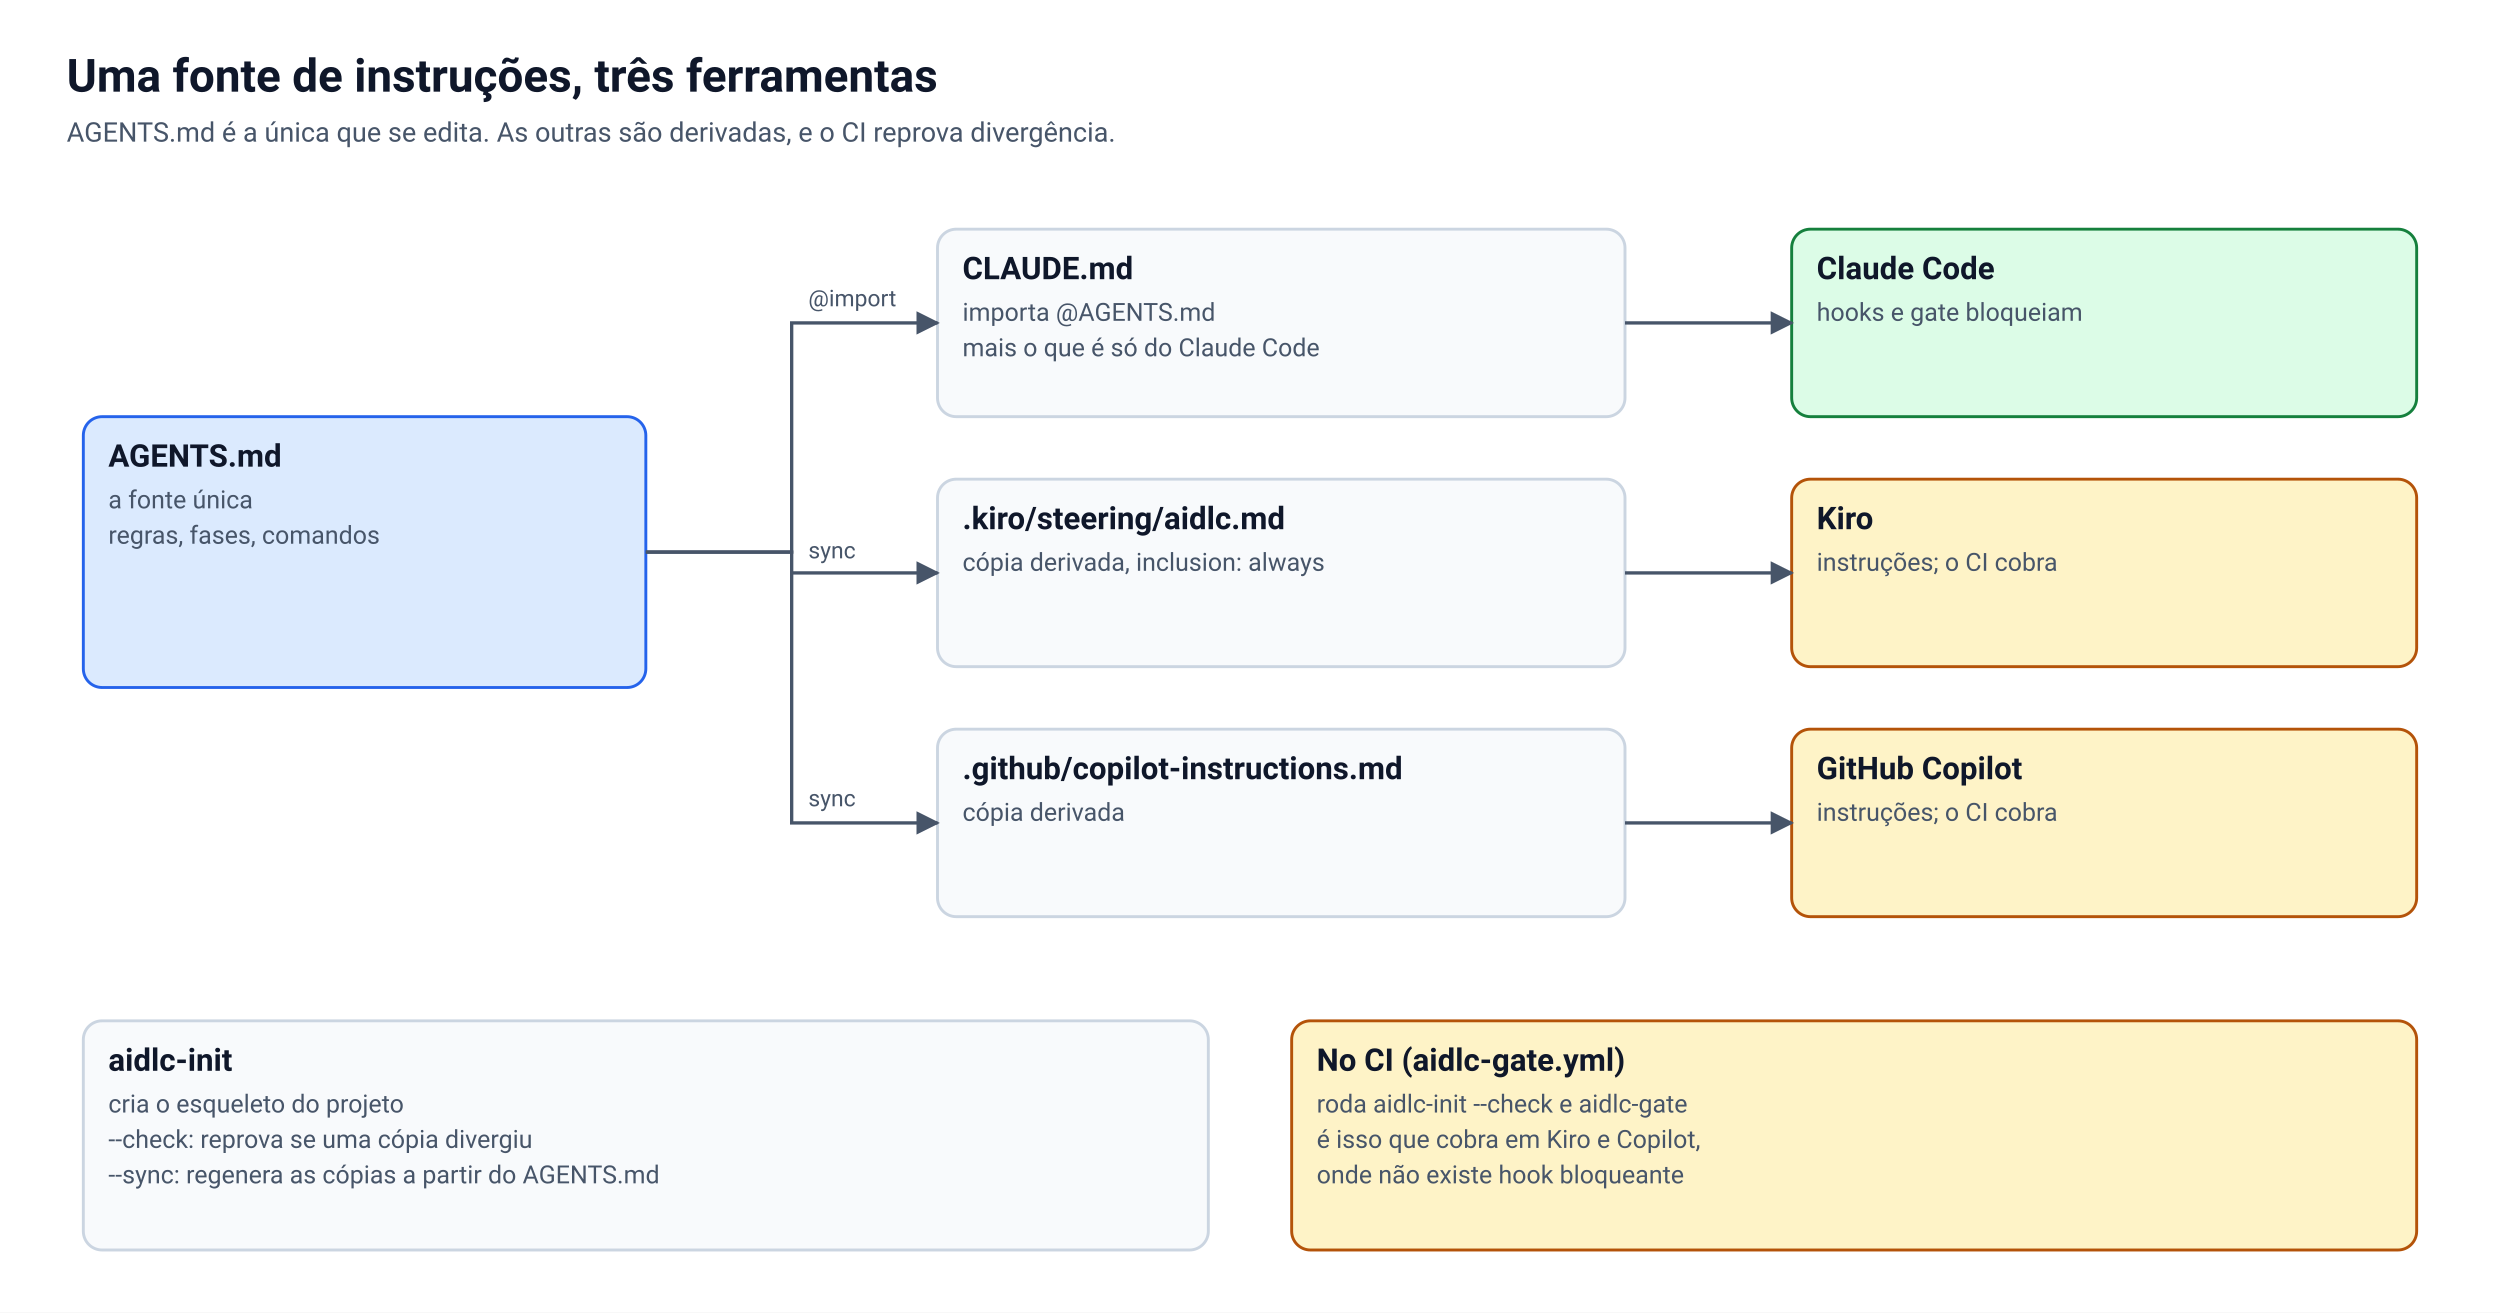
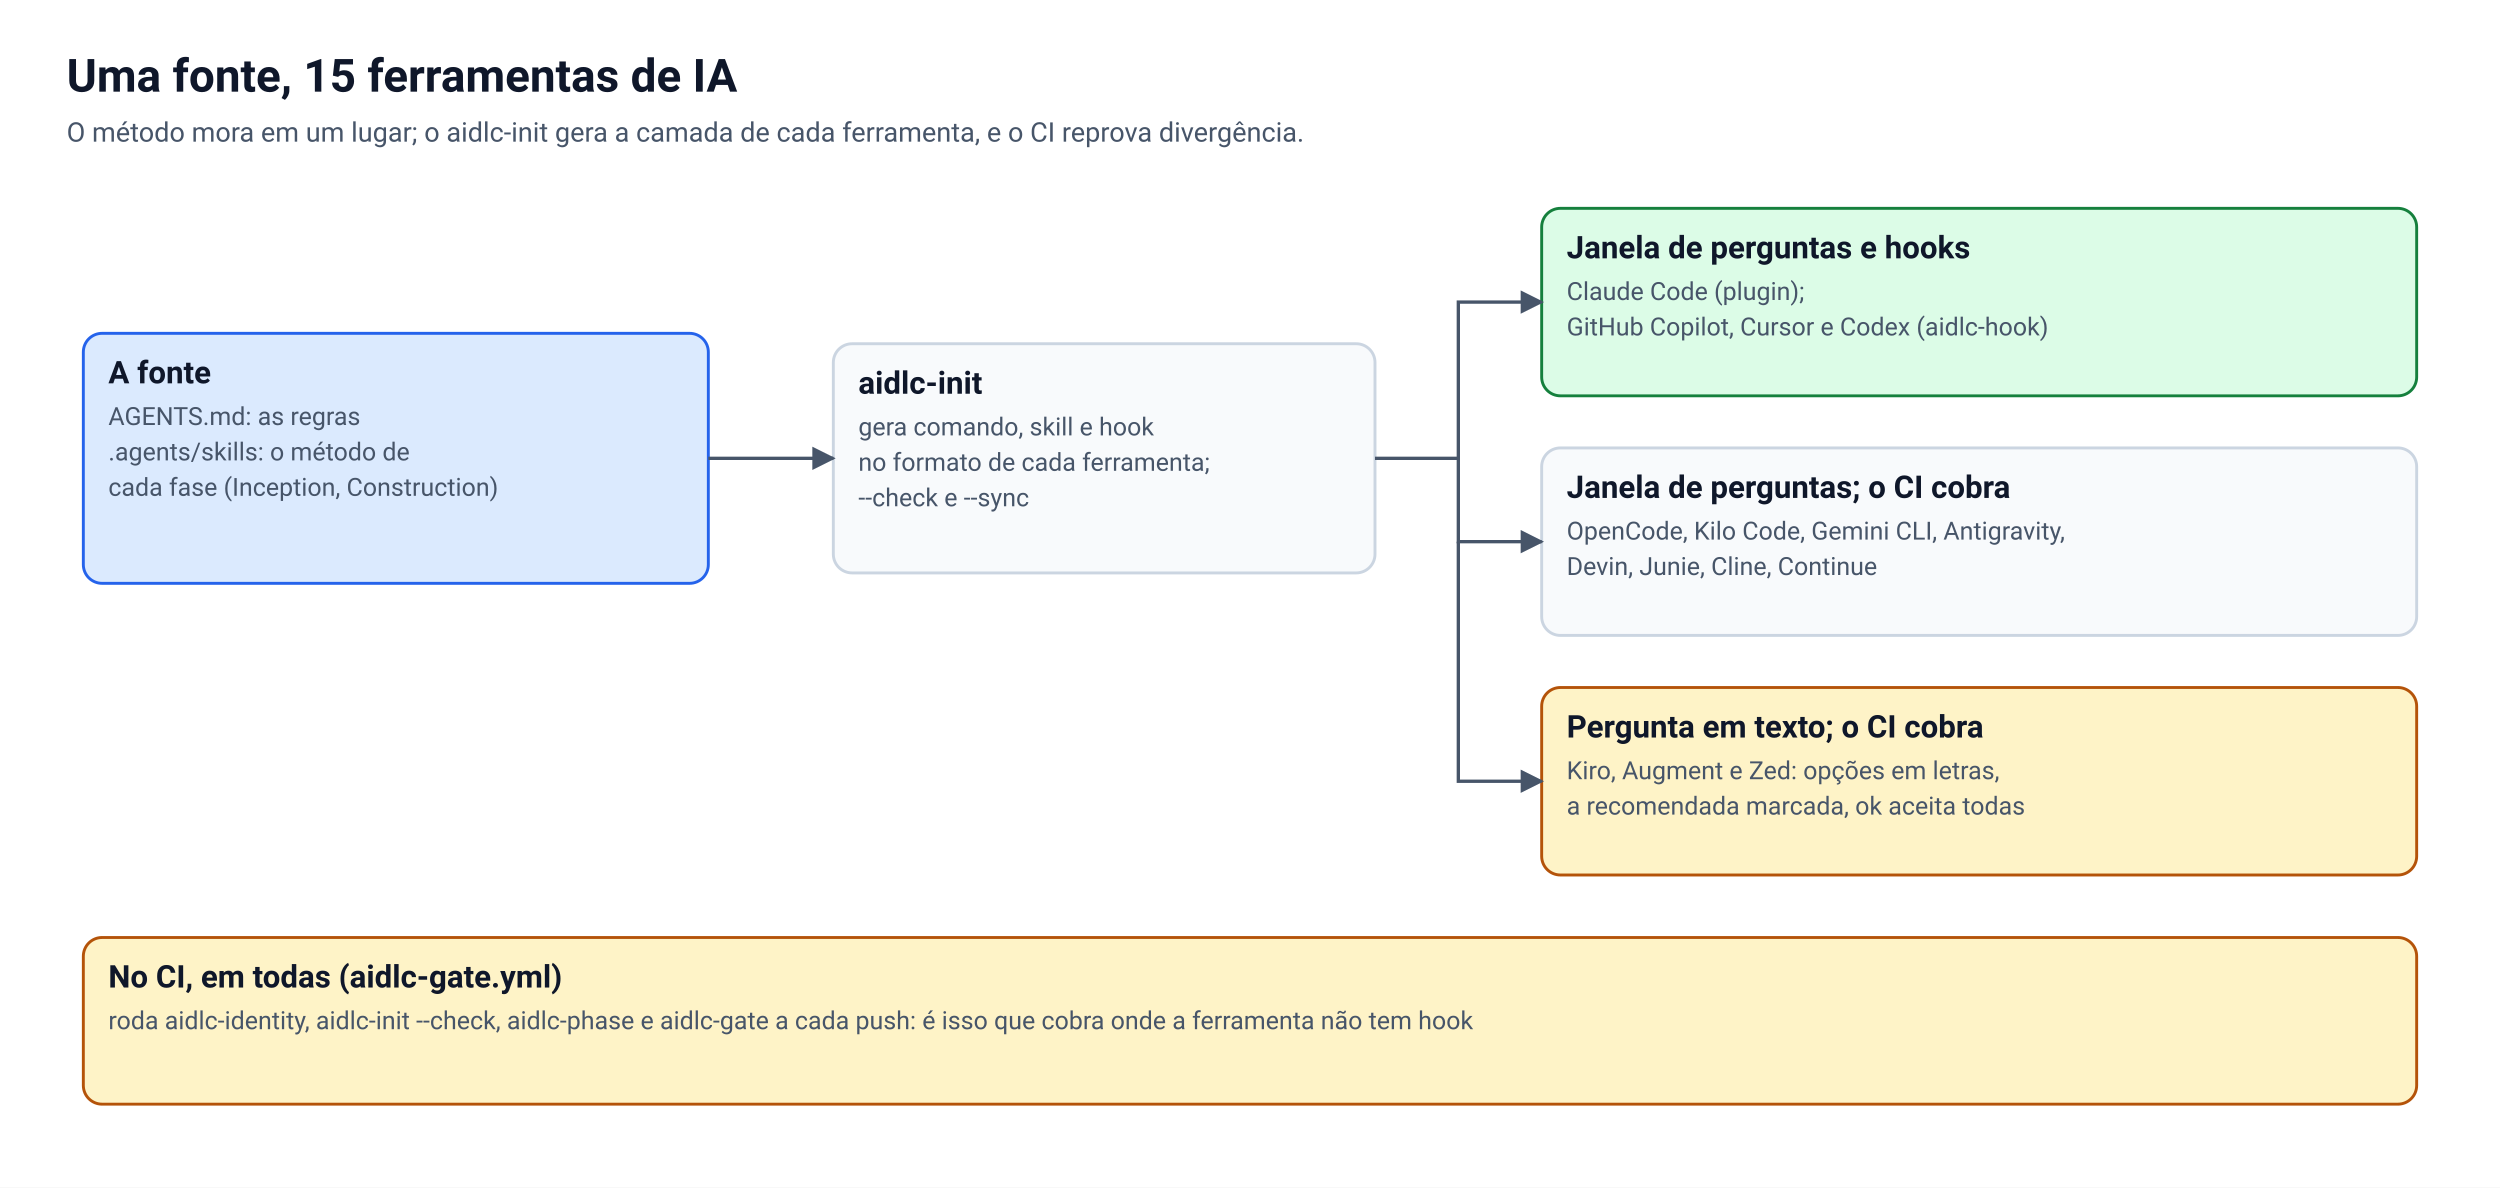
- <svg xmlns="http://www.w3.org/2000/svg" viewBox="0 0 1200 630" width="1200" height="630" font-family="system-ui, -apple-system, 'Segoe UI', Roboto, 'Helvetica Neue', Arial, sans-serif" role="img" aria-label="Uma fonte de instruções, três ferramentas">
-   <rect width="1200" height="630" fill="#ffffff" />
+ <svg xmlns="http://www.w3.org/2000/svg" viewBox="0 0 1200 570" width="1200" height="570" font-family="system-ui, -apple-system, 'Segoe UI', Roboto, 'Helvetica Neue', Arial, sans-serif" role="img" aria-label="Uma fonte, 15 ferramentas de IA">
+   <rect width="1200" height="570" fill="#ffffff" />
  <defs>
    <marker id="ponta-suave" viewBox="0 0 10 10" refX="9" refY="5" markerWidth="7" markerHeight="7" orient="auto-start-reverse">
      <path d="M0 0L10 5L0 10z" fill="#475569" />
    </marker>
  </defs>
-   <text x="32" y="44" font-size="22" font-weight="700" fill="#0f172a">Uma fonte de instruções, três ferramentas</text>
-   <text x="32" y="68" font-size="13" fill="#475569">AGENTS.md é a única que se edita. As outras são derivadas, e o CI reprova divergência.</text>
+   <text x="32" y="44" font-size="22" font-weight="700" fill="#0f172a">Uma fonte, 15 ferramentas de IA</text>
+   <text x="32" y="68" font-size="13" fill="#475569">O método mora em um lugar; o aidlc-init gera a camada de cada ferramenta, e o CI reprova divergência.</text>
  <g>
-     <rect x="40" y="200" width="270" height="130" rx="9" fill="#dbeafe" stroke="#2563eb" stroke-width="1.4" />
-     <text x="52" y="224" font-size="15" font-weight="700" fill="#0f172a">AGENTS.md</text>
-     <text x="52" y="244" font-size="12" fill="#475569">a fonte única</text>
-     <text x="52" y="261" font-size="12" fill="#475569">regras, fases, comandos</text>
+     <rect x="40" y="160" width="300" height="120" rx="9" fill="#dbeafe" stroke="#2563eb" stroke-width="1.4" />
+     <text x="52" y="184" font-size="15" font-weight="700" fill="#0f172a">A fonte</text>
+     <text x="52" y="204" font-size="12" fill="#475569">AGENTS.md: as regras</text>
+     <text x="52" y="221" font-size="12" fill="#475569">.agents/skills: o método de</text>
+     <text x="52" y="238" font-size="12" fill="#475569">cada fase (Inception, Construction)</text>
  </g>
  <g>
-     <rect x="450" y="110" width="330" height="90" rx="9" fill="#f8fafc" stroke="#cbd5e1" stroke-width="1.4" />
-     <text x="462" y="134" font-size="15" font-weight="700" fill="#0f172a">CLAUDE.md</text>
-     <text x="462" y="154" font-size="12" fill="#475569">importa @AGENTS.md</text>
-     <text x="462" y="171" font-size="12" fill="#475569">mais o que é só do Claude Code</text>
+     <rect x="400" y="165" width="260" height="110" rx="9" fill="#f8fafc" stroke="#cbd5e1" stroke-width="1.4" />
+     <text x="412" y="189" font-size="15" font-weight="700" fill="#0f172a">aidlc-init</text>
+     <text x="412" y="209" font-size="12" fill="#475569">gera comando, skill e hook</text>
+     <text x="412" y="226" font-size="12" fill="#475569">no formato de cada ferramenta;</text>
+     <text x="412" y="243" font-size="12" fill="#475569">--check e --sync</text>
+   </g>
+   <path d="M340 220 L400 220" fill="none" stroke="#475569" stroke-width="1.6" marker-end="url(#ponta-suave)" />
+   <g>
+     <rect x="740" y="100" width="420" height="90" rx="9" fill="#dcfce7" stroke="#15803d" stroke-width="1.4" />
+     <text x="752" y="124" font-size="15" font-weight="700" fill="#0f172a">Janela de perguntas e hooks</text>
+     <text x="752" y="144" font-size="12" fill="#475569">Claude Code (plugin);</text>
+     <text x="752" y="161" font-size="12" fill="#475569">GitHub Copilot, Cursor e Codex (aidlc-hook)</text>
  </g>
  <g>
-     <rect x="450" y="230" width="330" height="90" rx="9" fill="#f8fafc" stroke="#cbd5e1" stroke-width="1.4" />
-     <text x="462" y="254" font-size="15" font-weight="700" fill="#0f172a">.kiro/steering/aidlc.md</text>
-     <text x="462" y="274" font-size="12" fill="#475569">cópia derivada, inclusion: always</text>
+     <rect x="740" y="215" width="420" height="90" rx="9" fill="#f8fafc" stroke="#cbd5e1" stroke-width="1.4" />
+     <text x="752" y="239" font-size="15" font-weight="700" fill="#0f172a">Janela de perguntas; o CI cobra</text>
+     <text x="752" y="259" font-size="12" fill="#475569">OpenCode, Kilo Code, Gemini CLI, Antigravity,</text>
+     <text x="752" y="276" font-size="12" fill="#475569">Devin, Junie, Cline, Continue</text>
  </g>
  <g>
-     <rect x="450" y="350" width="330" height="90" rx="9" fill="#f8fafc" stroke="#cbd5e1" stroke-width="1.4" />
-     <text x="462" y="374" font-size="15" font-weight="700" fill="#0f172a">.github/copilot-instructions.md</text>
-     <text x="462" y="394" font-size="12" fill="#475569">cópia derivada</text>
+     <rect x="740" y="330" width="420" height="90" rx="9" fill="#fef3c7" stroke="#b45309" stroke-width="1.4" />
+     <text x="752" y="354" font-size="15" font-weight="700" fill="#0f172a">Pergunta em texto; o CI cobra</text>
+     <text x="752" y="374" font-size="12" fill="#475569">Kiro, Augment e Zed: opções em letras,</text>
+     <text x="752" y="391" font-size="12" fill="#475569">a recomendada marcada, ok aceita todas</text>
  </g>
-   <path d="M310 265 L380 265 L380 155 L450 155" fill="none" stroke="#475569" stroke-width="1.6" marker-end="url(#ponta-suave)" />
-   <path d="M380 275 L450 275" fill="none" stroke="#475569" stroke-width="1.6" marker-end="url(#ponta-suave)" />
-   <path d="M310 265 L380 265 L380 395 L450 395" fill="none" stroke="#475569" stroke-width="1.6" marker-end="url(#ponta-suave)" />
-   <text x="388" y="147" font-size="11" text-anchor="start" fill="#475569">@import</text>
-   <text x="388" y="268" font-size="11" text-anchor="start" fill="#475569">sync</text>
-   <text x="388" y="387" font-size="11" text-anchor="start" fill="#475569">sync</text>
+   <path d="M660 220 L700 220 L700 145 L740 145" fill="none" stroke="#475569" stroke-width="1.6" marker-end="url(#ponta-suave)" />
+   <path d="M700 220 L700 260 L740 260" fill="none" stroke="#475569" stroke-width="1.6" marker-end="url(#ponta-suave)" />
+   <path d="M700 260 L700 375 L740 375" fill="none" stroke="#475569" stroke-width="1.6" marker-end="url(#ponta-suave)" />
  <g>
-     <rect x="860" y="110" width="300" height="90" rx="9" fill="#dcfce7" stroke="#15803d" stroke-width="1.4" />
-     <text x="872" y="134" font-size="15" font-weight="700" fill="#0f172a">Claude Code</text>
-     <text x="872" y="154" font-size="12" fill="#475569">hooks e gate bloqueiam</text>
-   </g>
-   <g>
-     <rect x="860" y="230" width="300" height="90" rx="9" fill="#fef3c7" stroke="#b45309" stroke-width="1.4" />
-     <text x="872" y="254" font-size="15" font-weight="700" fill="#0f172a">Kiro</text>
-     <text x="872" y="274" font-size="12" fill="#475569">instruções; o CI cobra</text>
-   </g>
-   <g>
-     <rect x="860" y="350" width="300" height="90" rx="9" fill="#fef3c7" stroke="#b45309" stroke-width="1.4" />
-     <text x="872" y="374" font-size="15" font-weight="700" fill="#0f172a">GitHub Copilot</text>
-     <text x="872" y="394" font-size="12" fill="#475569">instruções; o CI cobra</text>
-   </g>
-   <path d="M780 155 L860 155" fill="none" stroke="#475569" stroke-width="1.6" marker-end="url(#ponta-suave)" />
-   <path d="M780 275 L860 275" fill="none" stroke="#475569" stroke-width="1.6" marker-end="url(#ponta-suave)" />
-   <path d="M780 395 L860 395" fill="none" stroke="#475569" stroke-width="1.6" marker-end="url(#ponta-suave)" />
-   <g>
-     <rect x="40" y="490" width="540" height="110" rx="9" fill="#f8fafc" stroke="#cbd5e1" stroke-width="1.4" />
-     <text x="52" y="514" font-size="15" font-weight="700" fill="#0f172a">aidlc-init</text>
-     <text x="52" y="534" font-size="12" fill="#475569">cria o esqueleto do projeto</text>
-     <text x="52" y="551" font-size="12" fill="#475569">--check: reprova se uma cópia divergiu</text>
-     <text x="52" y="568" font-size="12" fill="#475569">--sync: regenera as cópias a partir do AGENTS.md</text>
-   </g>
-   <g>
-     <rect x="620" y="490" width="540" height="110" rx="9" fill="#fef3c7" stroke="#b45309" stroke-width="1.4" />
-     <text x="632" y="514" font-size="15" font-weight="700" fill="#0f172a">No CI (aidlc-gate.yml)</text>
-     <text x="632" y="534" font-size="12" fill="#475569">roda aidlc-init --check e aidlc-gate</text>
-     <text x="632" y="551" font-size="12" fill="#475569">é isso que cobra em Kiro e Copilot,</text>
-     <text x="632" y="568" font-size="12" fill="#475569">onde não existe hook bloqueante</text>
+     <rect x="40" y="450" width="1120" height="80" rx="9" fill="#fef3c7" stroke="#b45309" stroke-width="1.4" />
+     <text x="52" y="474" font-size="15" font-weight="700" fill="#0f172a">No CI, em todas (aidlc-gate.yml)</text>
+     <text x="52" y="494" font-size="12" fill="#475569">roda aidlc-identity, aidlc-init --check, aidlc-phase e aidlc-gate a cada push: é isso que cobra onde a ferramenta não tem hook</text>
  </g>
</svg>
